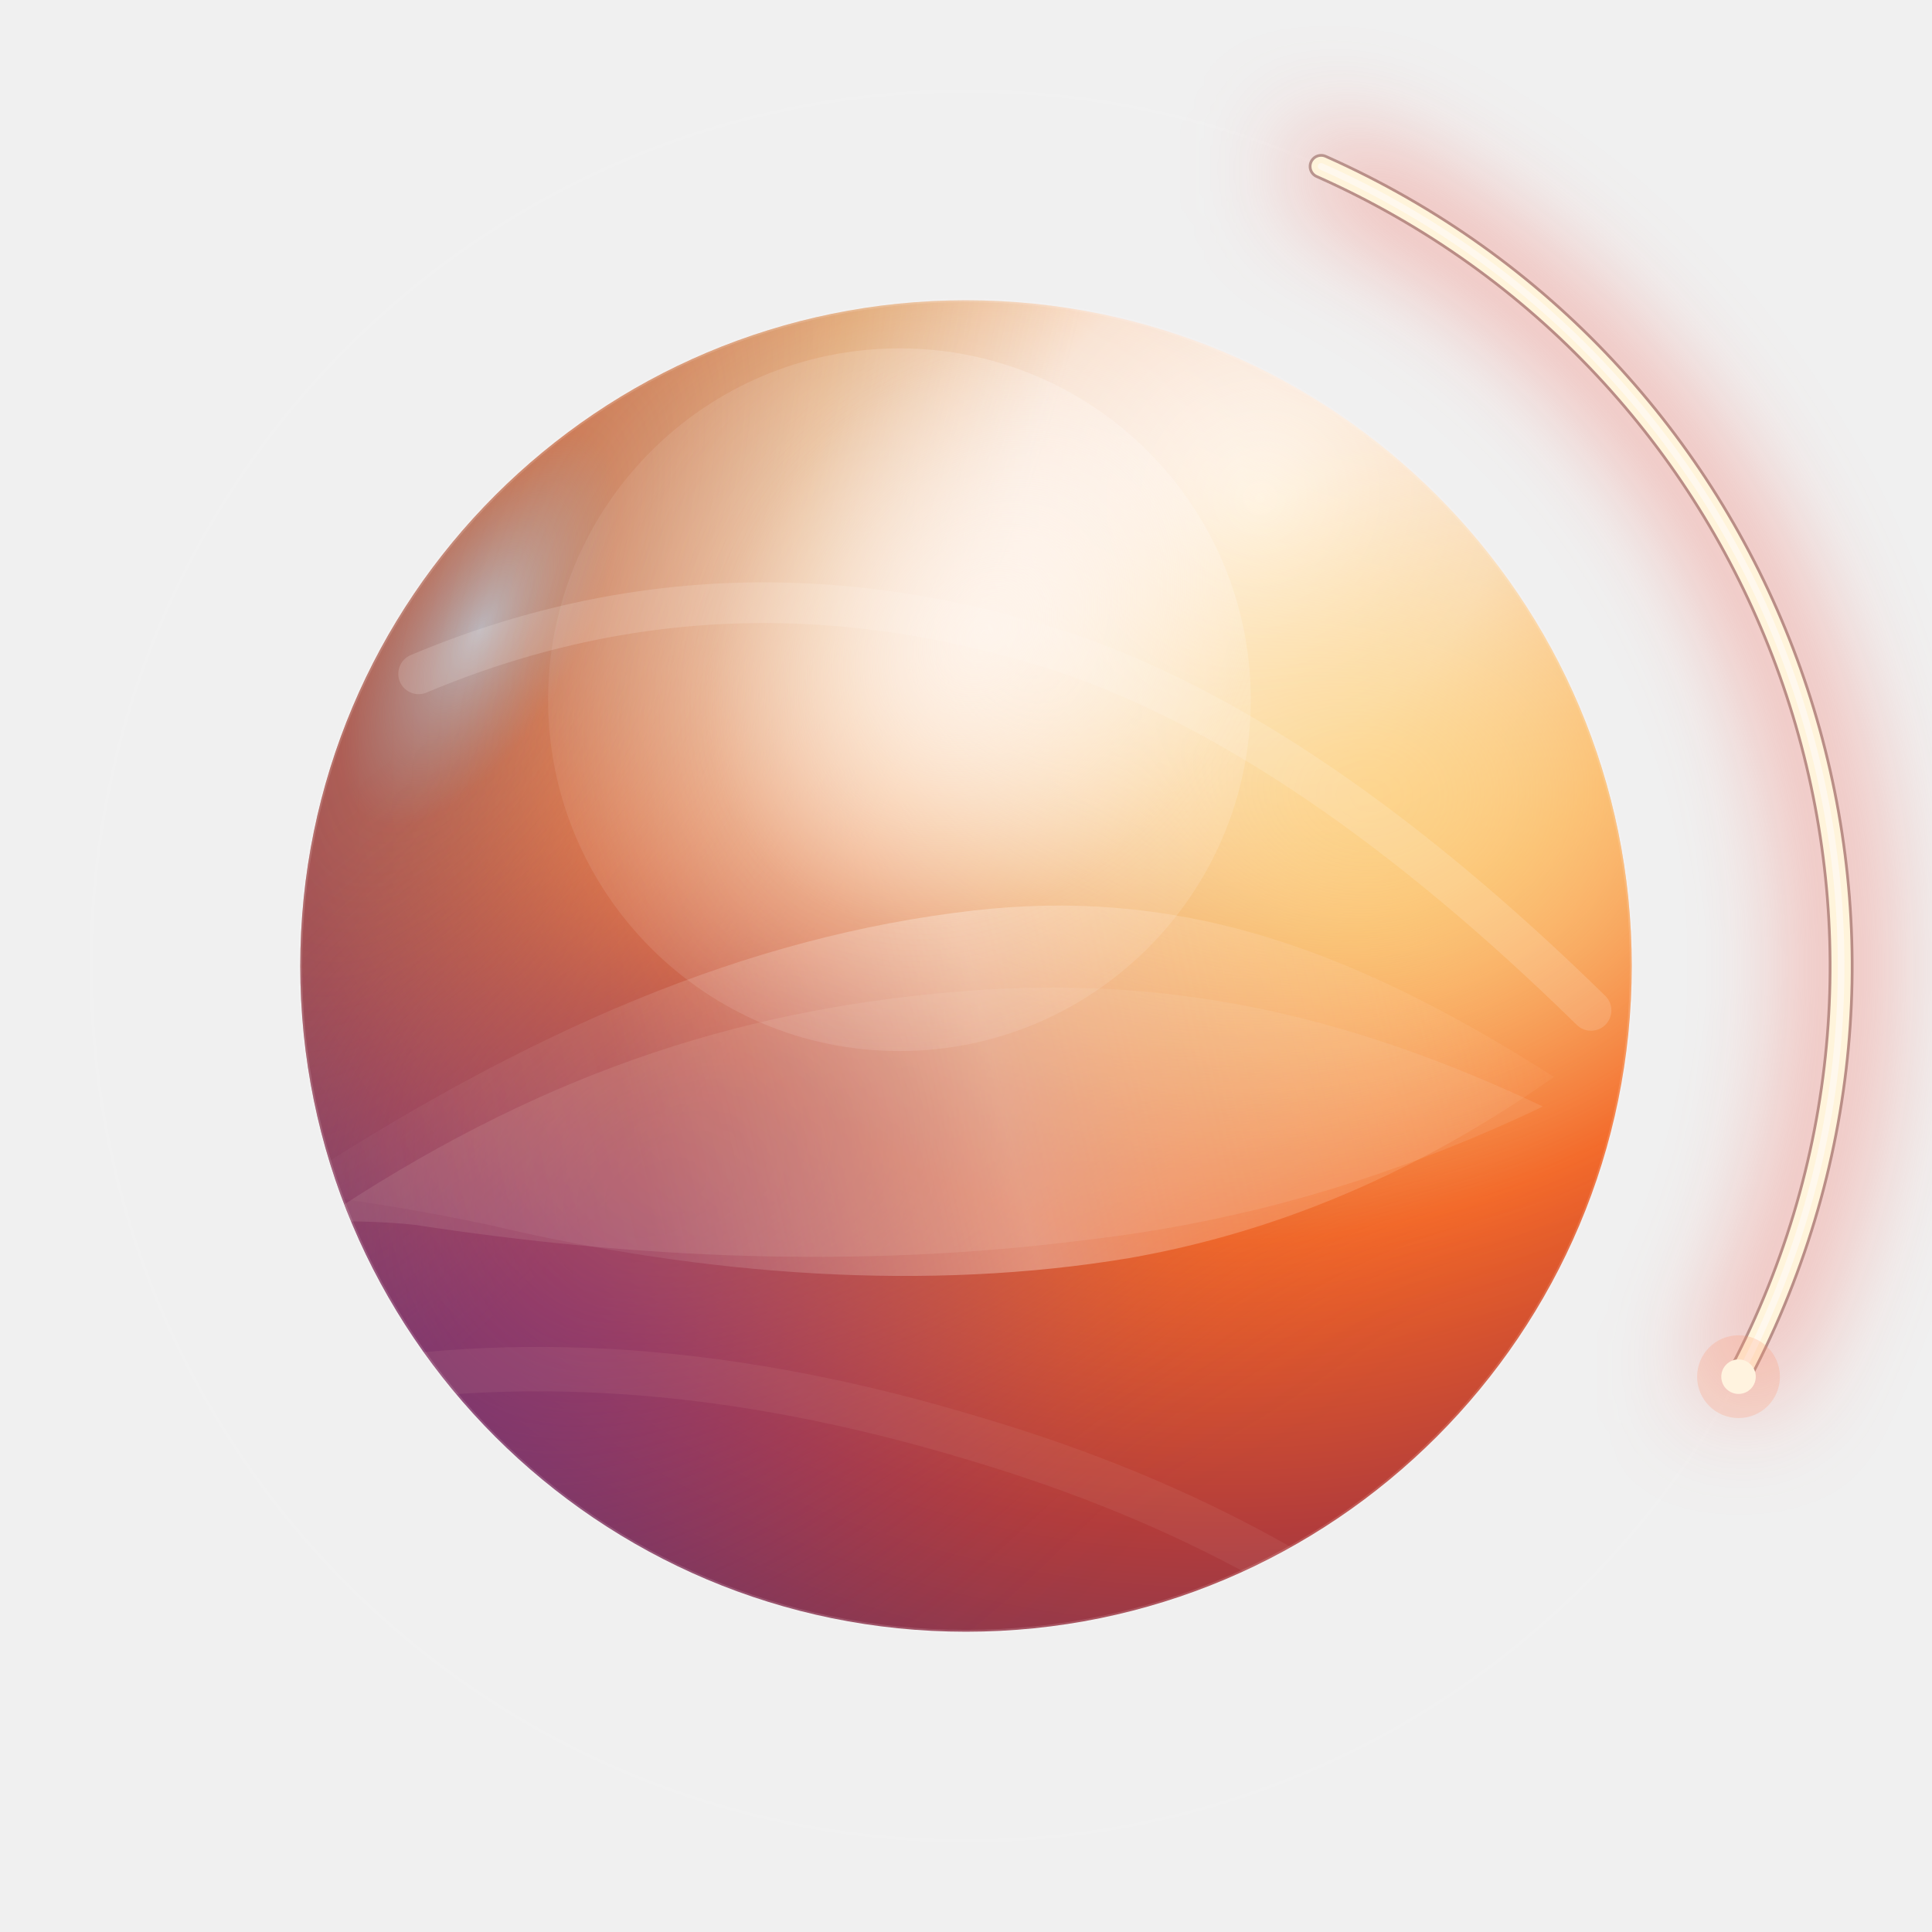
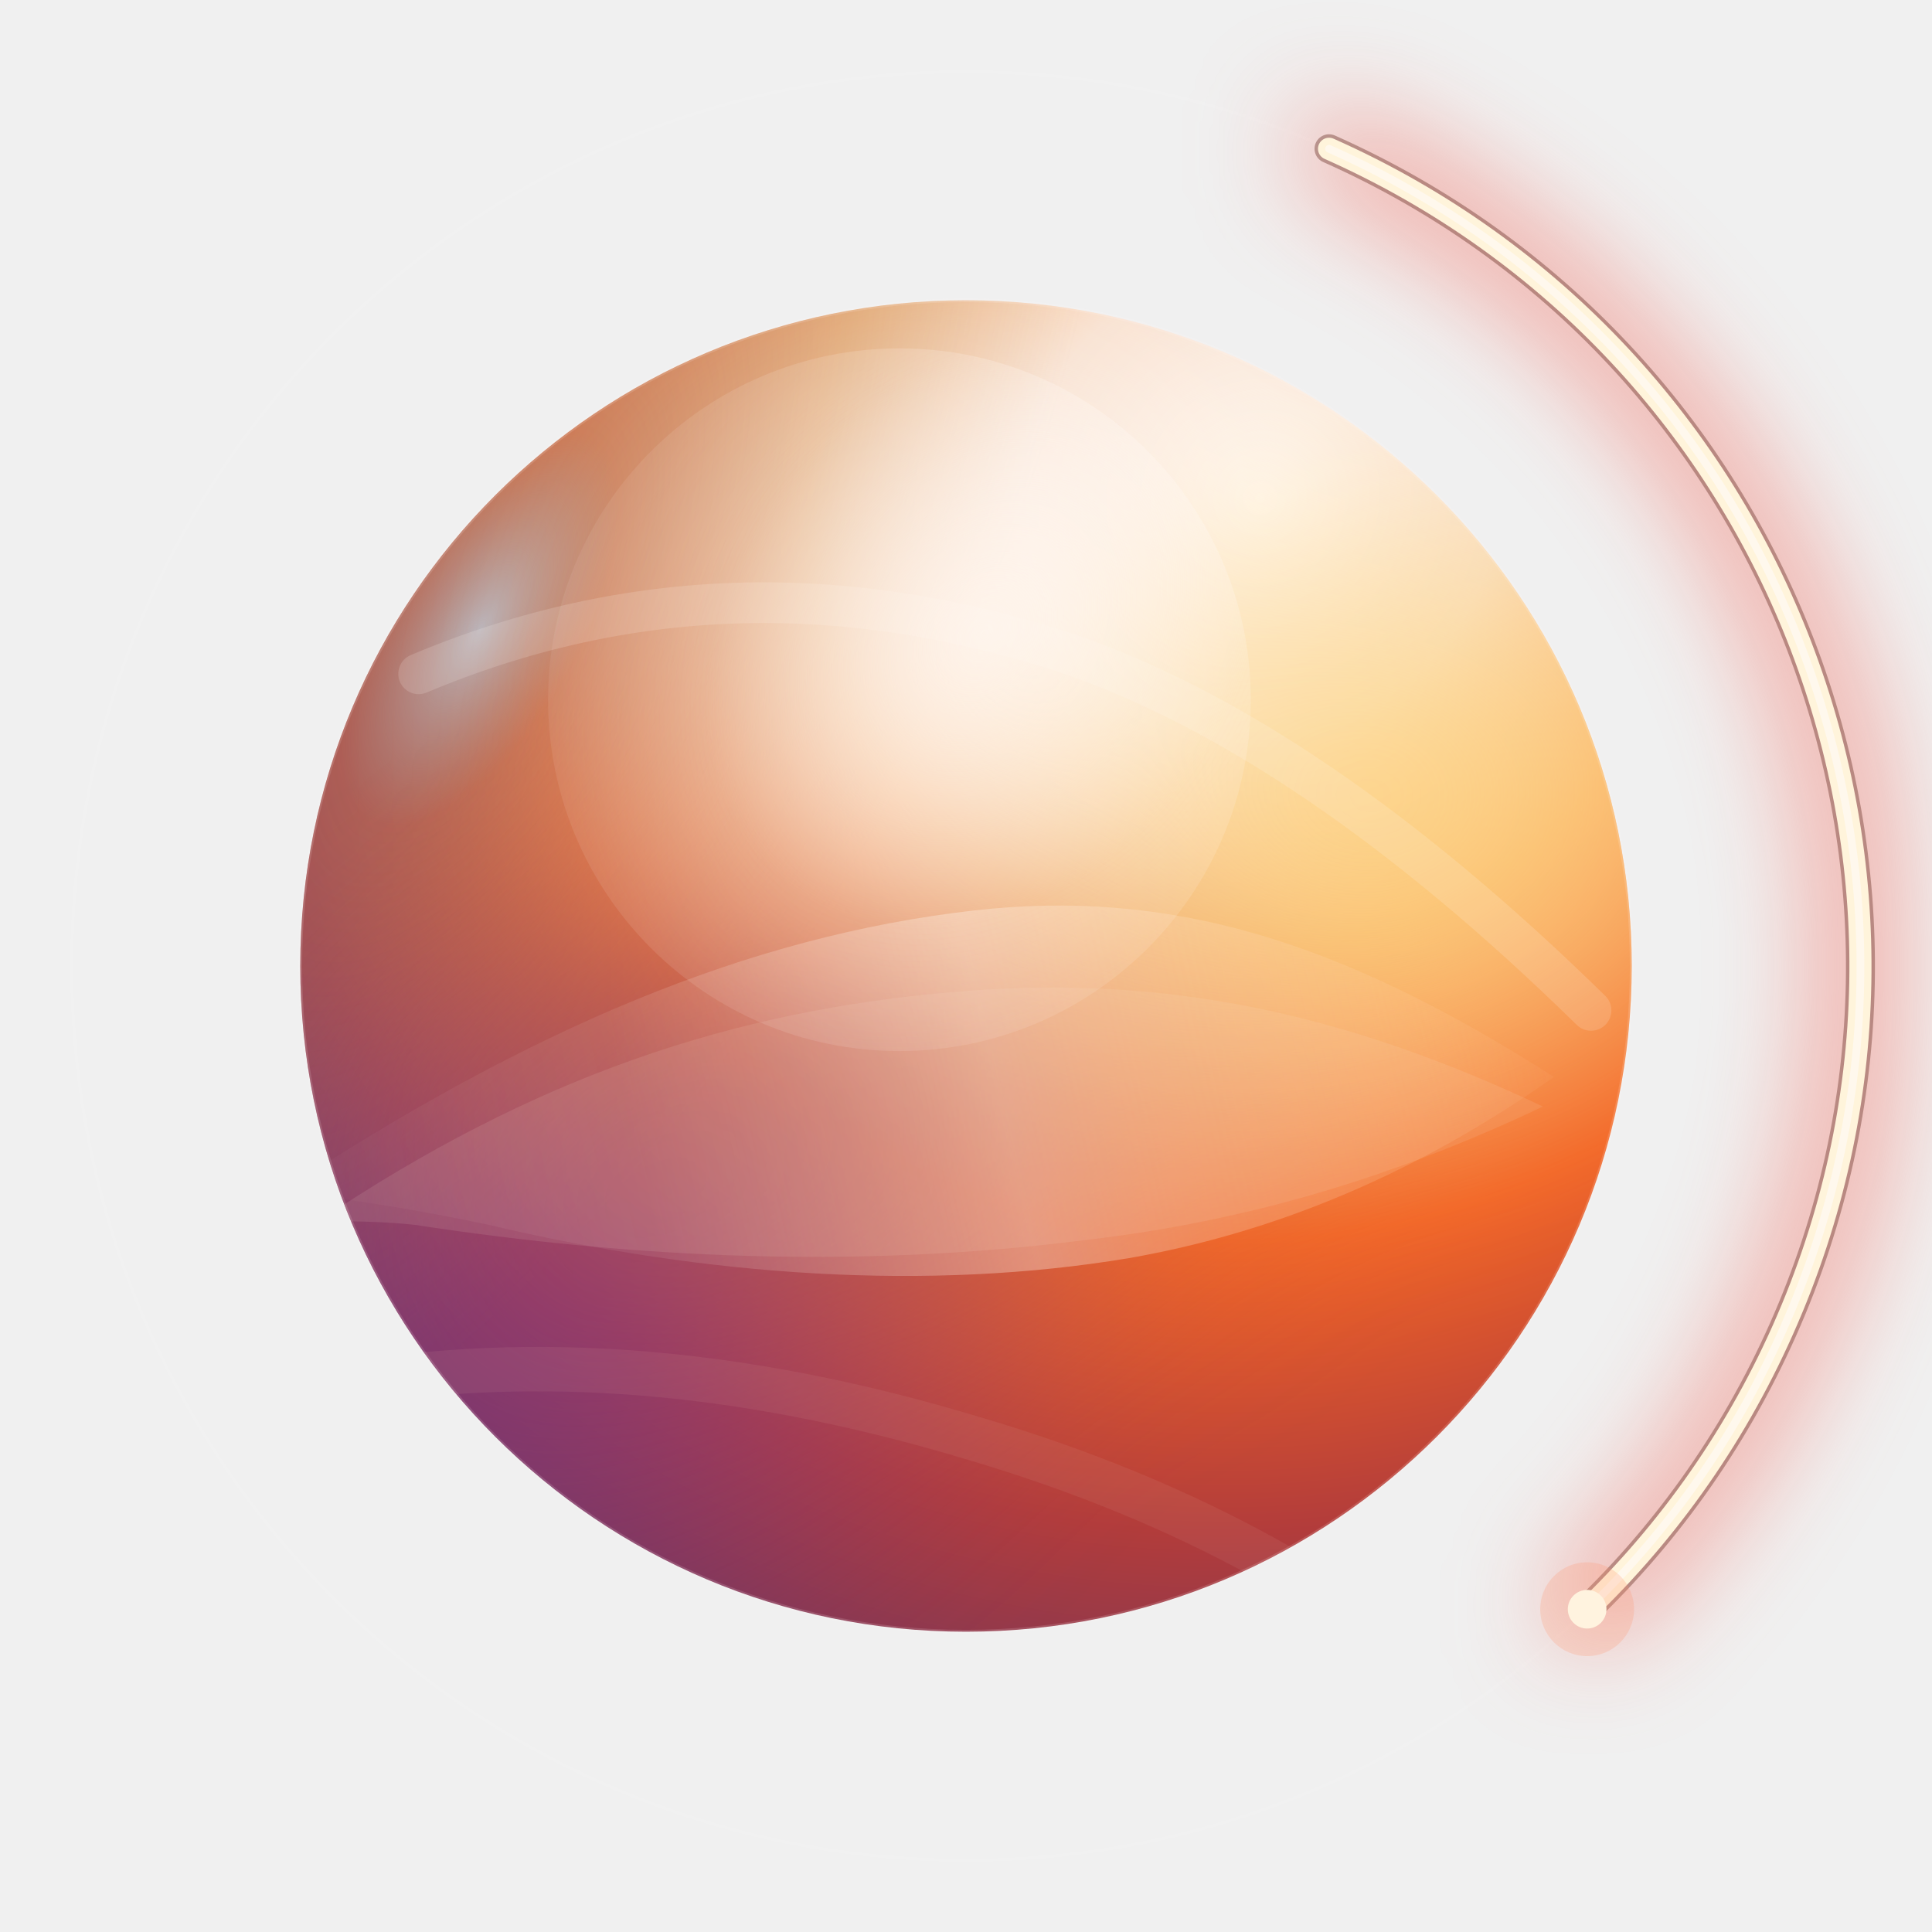
<svg xmlns="http://www.w3.org/2000/svg" width="512" height="512" viewBox="0 0 1400 1400" fill="none">
  <defs>
    <radialGradient id="favicon-orb-base" cx="0" cy="0" r="1" gradientUnits="userSpaceOnUse" gradientTransform="translate(856 450) rotate(136) scale(720 702)">
      <stop stop-color="#FFF8F2" />
      <stop offset="0.18" stop-color="#F8E1D0" />
      <stop offset="0.34" stop-color="#F7B070" />
      <stop offset="0.56" stop-color="#F26426" />
      <stop offset="0.78" stop-color="#B23C3B" />
      <stop offset="1" stop-color="#6A345F" />
    </radialGradient>
    <radialGradient id="favicon-orb-rim" cx="0" cy="0" r="1" gradientUnits="userSpaceOnUse" gradientTransform="translate(438 516) rotate(30) scale(240 540)">
      <stop stop-color="#AFC5D7" stop-opacity="0.82" />
      <stop offset="0.22" stop-color="#7E8996" stop-opacity="0.34" />
      <stop offset="1" stop-color="#7E8996" stop-opacity="0" />
    </radialGradient>
    <radialGradient id="favicon-soft-white" cx="0" cy="0" r="1" gradientUnits="userSpaceOnUse" gradientTransform="translate(710 520) rotate(128) scale(330 260)">
      <stop stop-color="#FFF8F3" stop-opacity="0.74" />
      <stop offset="0.52" stop-color="#FFF8F3" stop-opacity="0.2" />
      <stop offset="1" stop-color="#FFF8F3" stop-opacity="0" />
    </radialGradient>
    <radialGradient id="favicon-coral-bloom" cx="0" cy="0" r="1" gradientUnits="userSpaceOnUse" gradientTransform="translate(930 612) rotate(166) scale(270 220)">
      <stop stop-color="#FFD77E" stop-opacity="0.82" />
      <stop offset="1" stop-color="#FFD77E" stop-opacity="0" />
    </radialGradient>
    <radialGradient id="favicon-violet-pocket" cx="0" cy="0" r="1" gradientUnits="userSpaceOnUse" gradientTransform="translate(500 866) rotate(-26) scale(334 244)">
      <stop stop-color="#6B37A5" stop-opacity="0.54" />
      <stop offset="1" stop-color="#6B37A5" stop-opacity="0" />
    </radialGradient>
    <radialGradient id="favicon-blue-pocket" cx="0" cy="0" r="1" gradientUnits="userSpaceOnUse" gradientTransform="translate(620 760) rotate(8) scale(320 180)">
      <stop stop-color="#8C4A53" stop-opacity="0.36" />
      <stop offset="0.58" stop-color="#C46A4A" stop-opacity="0.22" />
      <stop offset="1" stop-color="#C46A4A" stop-opacity="0" />
    </radialGradient>
    <linearGradient id="favicon-fold-sheen" x1="290" y1="820" x2="1036" y2="650" gradientUnits="userSpaceOnUse">
      <stop stop-color="#FFF7F0" stop-opacity="0" />
      <stop offset="0.3" stop-color="#FFF7F0" stop-opacity="0.08" />
      <stop offset="0.56" stop-color="#FFF7F0" stop-opacity="0.34" />
      <stop offset="0.82" stop-color="#FFD7B2" stop-opacity="0.18" />
      <stop offset="1" stop-color="#FFD7B2" stop-opacity="0" />
    </linearGradient>
    <linearGradient id="favicon-flare-gradient" x1="860" y1="260" x2="1050" y2="736" gradientUnits="userSpaceOnUse">
      <stop stop-color="#F45C4D" />
      <stop offset="0.24" stop-color="#FF8A5D" />
      <stop offset="0.56" stop-color="#FFC37A" />
      <stop offset="0.82" stop-color="#FFE1A7" />
      <stop offset="1" stop-color="#FFF4DB" />
    </linearGradient>
    <linearGradient id="favicon-flare-core" x1="870" y1="280" x2="1036" y2="716" gradientUnits="userSpaceOnUse">
      <stop stop-color="#FF9E78" />
      <stop offset="0.48" stop-color="#FFF0CF" />
      <stop offset="1" stop-color="#FFF8ED" />
    </linearGradient>
    <filter id="favicon-blur-40" x="0" y="0" width="1400" height="1400" filterUnits="userSpaceOnUse" color-interpolation-filters="sRGB">
      <feGaussianBlur stdDeviation="40" />
    </filter>
    <clipPath id="favicon-orb-clip">
      <circle cx="700" cy="700" r="360" />
    </clipPath>
  </defs>
-   <circle cx="700" cy="700" r="634" stroke="#FFFFFF" stroke-opacity="0.06" stroke-width="2.2" />
+   <circle cx="700" cy="700" r="648" stroke="#FFFFFF" stroke-opacity="0.06" stroke-width="2.2" />
  <g filter="url(#favicon-blur-40)">
-     <circle cx="700" cy="700" r="634" stroke="#F45C4D" stroke-opacity="0.68" stroke-width="36" stroke-linecap="round" stroke-dasharray="1040.1 2943.4" transform="rotate(-66 700 700)" />
+     <circle cx="700" cy="700" r="648" stroke="#F45C4D" stroke-opacity="0.68" stroke-width="44" stroke-linecap="round" stroke-dasharray="1266.7 2804.8" transform="rotate(-66 700 700)" />
  </g>
-   <circle cx="700" cy="700" r="634" stroke="#6D352A" stroke-opacity="0.42" stroke-width="18" stroke-linecap="round" stroke-dasharray="1040.1 2943.4" transform="rotate(-66 700 700)" />
-   <circle cx="700" cy="700" r="634" stroke="url(#favicon-flare-gradient)" stroke-width="14" stroke-linecap="round" stroke-dasharray="1040.1 2943.4" transform="rotate(-66 700 700)" />
-   <circle cx="700" cy="700" r="634" stroke="url(#favicon-flare-core)" stroke-width="4.8" stroke-linecap="round" stroke-dasharray="1040.1 2943.4" transform="rotate(-66 700 700)" />
-   <circle cx="1259.8" cy="997.6" r="30" fill="#FF8D65" fill-opacity="0.22" />
-   <circle cx="1259.8" cy="997.6" r="12.5" fill="#FFF3DF" />
+   <circle cx="700" cy="700" r="648" stroke="#6D352A" stroke-opacity="0.42" stroke-width="21" stroke-linecap="round" stroke-dasharray="1266.7 2804.8" transform="rotate(-66 700 700)" />
+   <circle cx="700" cy="700" r="648" stroke="url(#favicon-flare-gradient)" stroke-width="16" stroke-linecap="round" stroke-dasharray="1266.7 2804.8" transform="rotate(-66 700 700)" />
+   <circle cx="700" cy="700" r="648" stroke="url(#favicon-flare-core)" stroke-width="5.6" stroke-linecap="round" stroke-dasharray="1266.7 2804.8" transform="rotate(-66 700 700)" />
+   <circle cx="1150.1" cy="1166.1" r="34" fill="#FF8D65" fill-opacity="0.22" />
+   <circle cx="1150.1" cy="1166.1" r="14" fill="#FFF3DF" />
  <g transform="translate(700 700) scale(1.34) translate(-700 -700)">
    <circle cx="700" cy="700" r="360" fill="url(#favicon-orb-base)" />
    <circle cx="700" cy="700" r="360" fill="url(#favicon-orb-rim)" />
    <g clip-path="url(#favicon-orb-clip)">
      <g filter="url(#favicon-blur-40)">
        <ellipse cx="672" cy="538" rx="280" ry="184" fill="url(#favicon-soft-white)" />
        <ellipse cx="930" cy="640" rx="246" ry="214" fill="url(#favicon-coral-bloom)" />
        <ellipse cx="508" cy="904" rx="286" ry="218" fill="url(#favicon-violet-pocket)" />
        <ellipse cx="662" cy="774" rx="316" ry="176" fill="url(#favicon-blue-pocket)" />
      </g>
      <path d="M330 822C464 734 582 684 704 670C810 658 902 686 1018 760C944 812 868 844 788 858C680 876 560 868 442 840C404 832 368 826 330 822Z" fill="url(#favicon-fold-sheen)" />
      <path d="M350 838C466 760 574 724 694 714C808 704 906 726 1012 776C932 814 852 838 766 848C642 864 520 858 402 840C384 838 366 838 350 838Z" fill="#F5E3D2" fill-opacity="0.11" />
      <path d="M404 542C518 494 634 492 752 530C842 560 938 626 1038 724" stroke="#FFF7F1" stroke-opacity="0.16" stroke-width="22" stroke-linecap="round" />
      <path d="M344 930C456 908 574 916 706 956C820 990 910 1040 988 1110" stroke="#E2B2A0" stroke-opacity="0.1" stroke-width="24" stroke-linecap="round" />
      <circle cx="1118" cy="490" r="50" fill="#FFF9F2" fill-opacity="0.9" />
      <circle cx="664" cy="556" r="190" fill="url(#favicon-soft-white)" />
    </g>
    <circle cx="700" cy="700" r="360" fill="none" stroke="#FFF8F2" stroke-opacity="0.14" stroke-width="2" />
  </g>
</svg>
